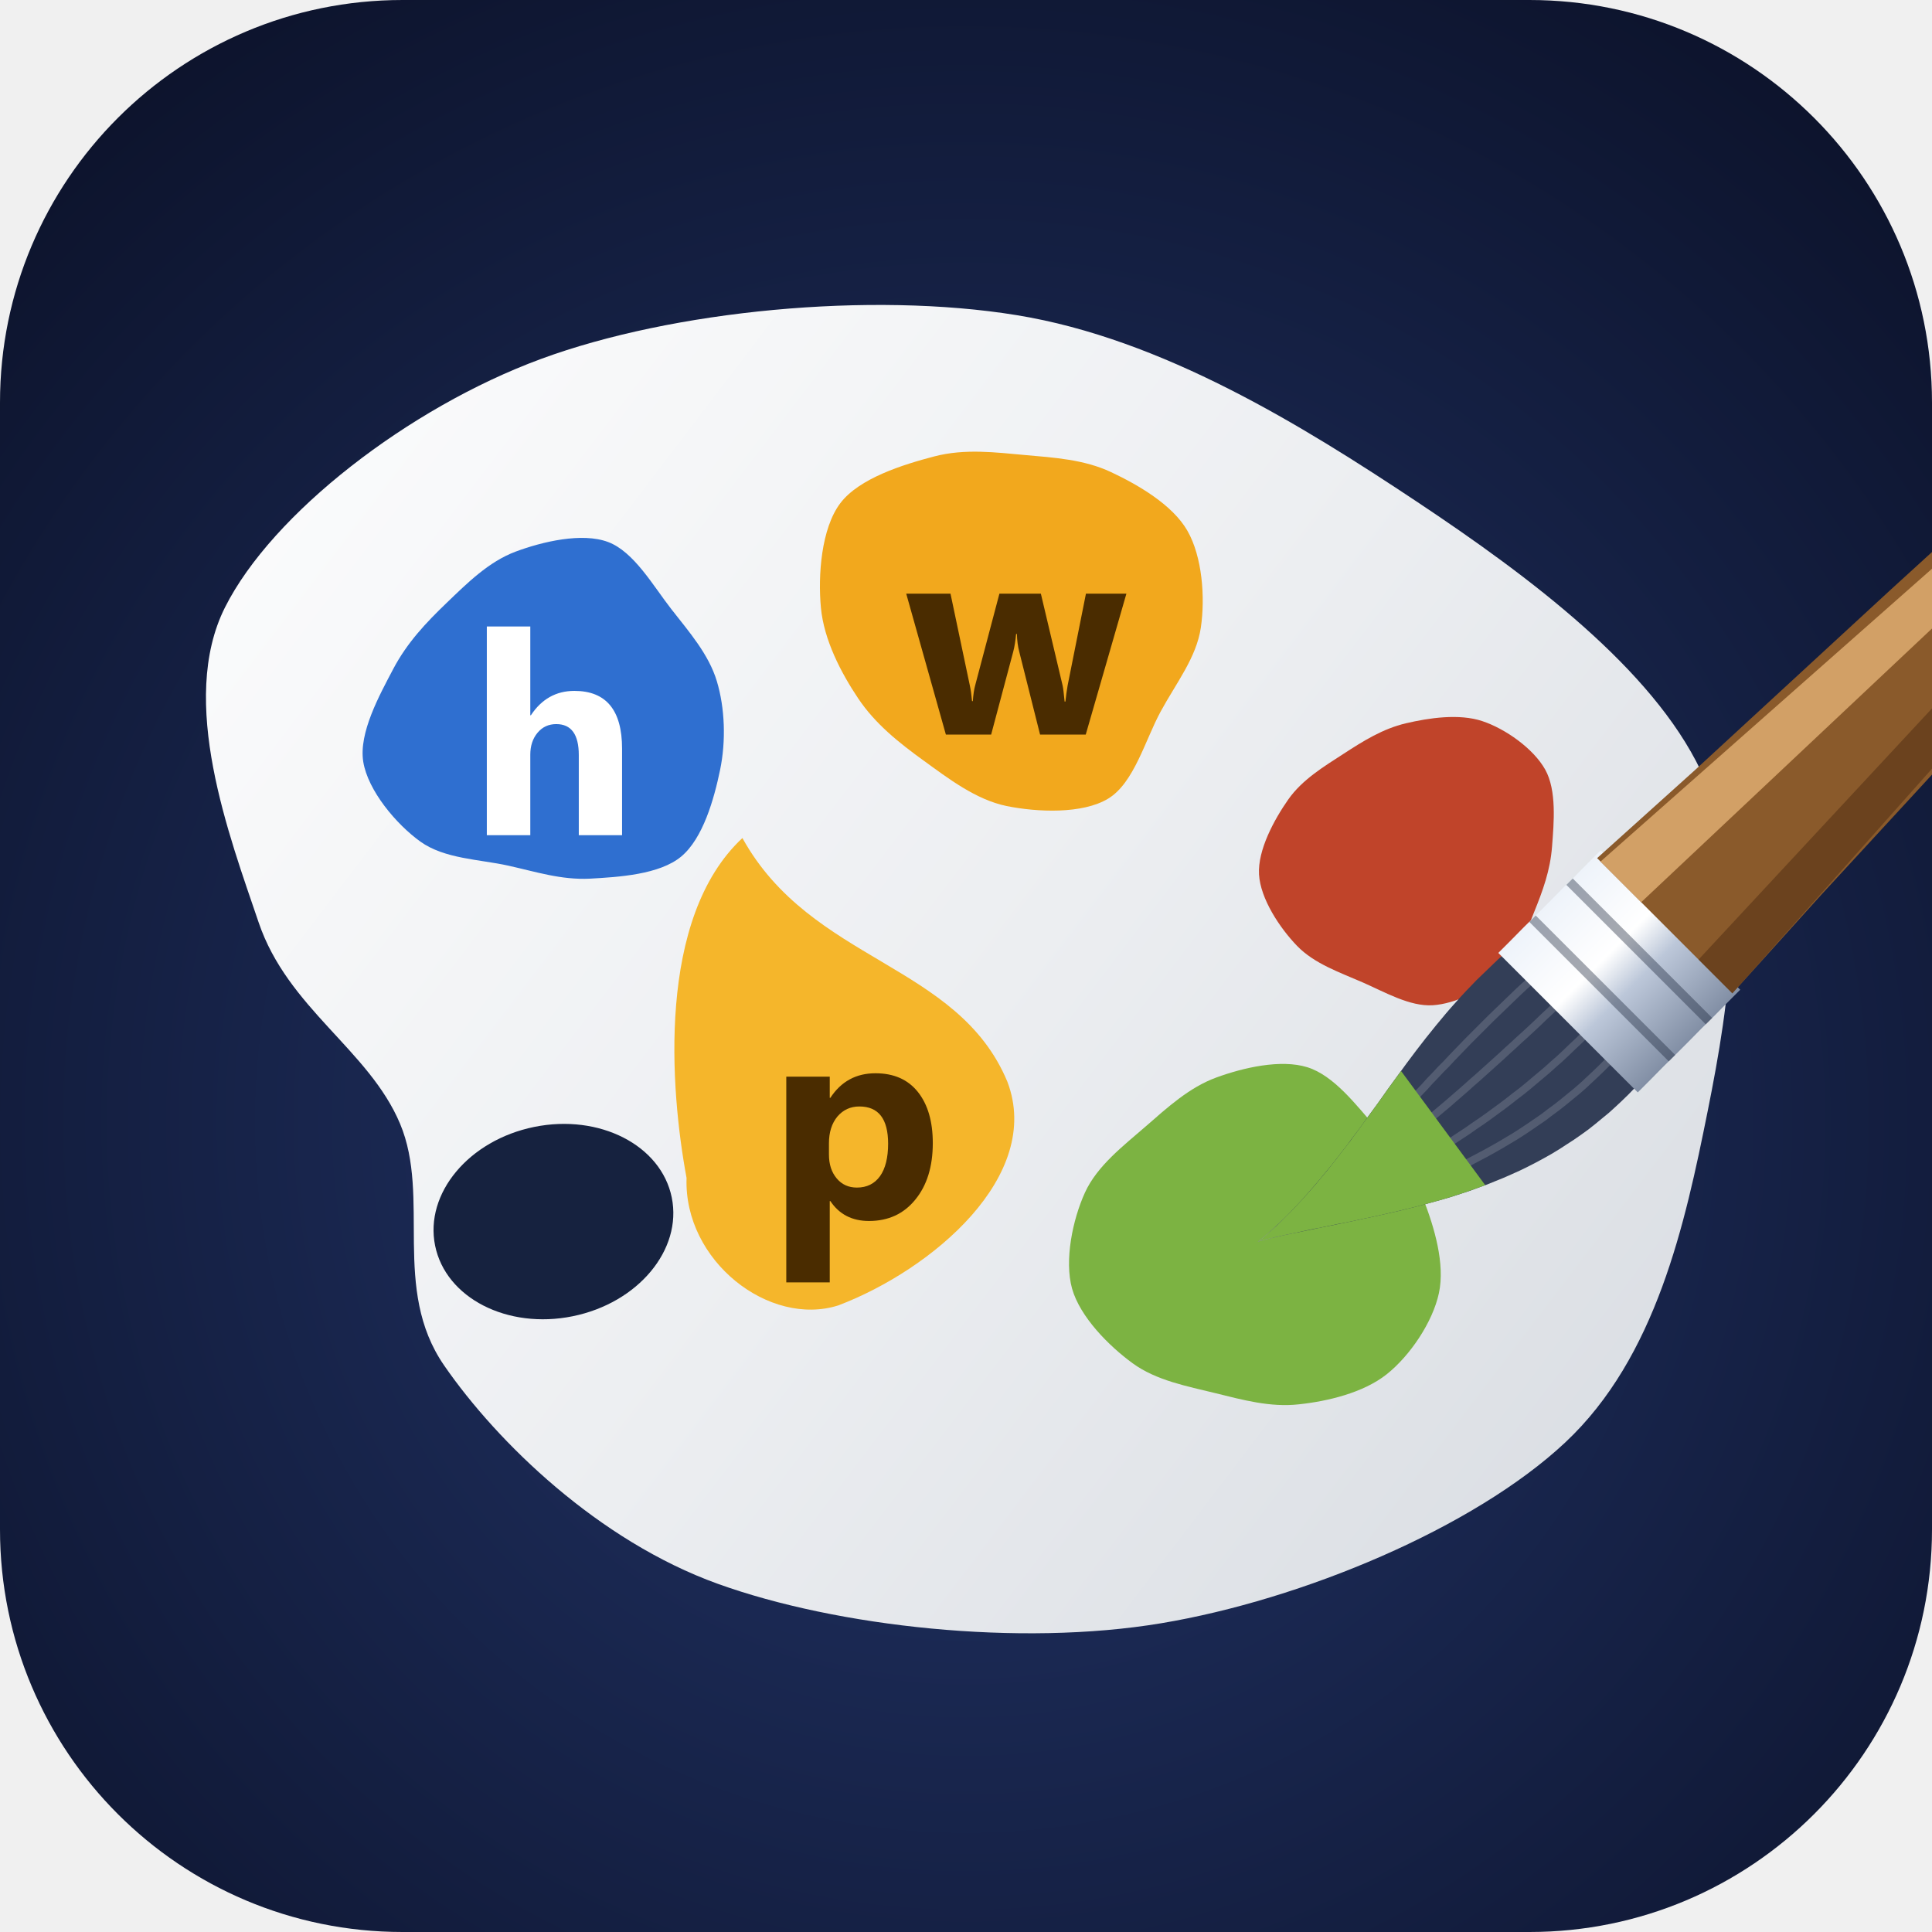
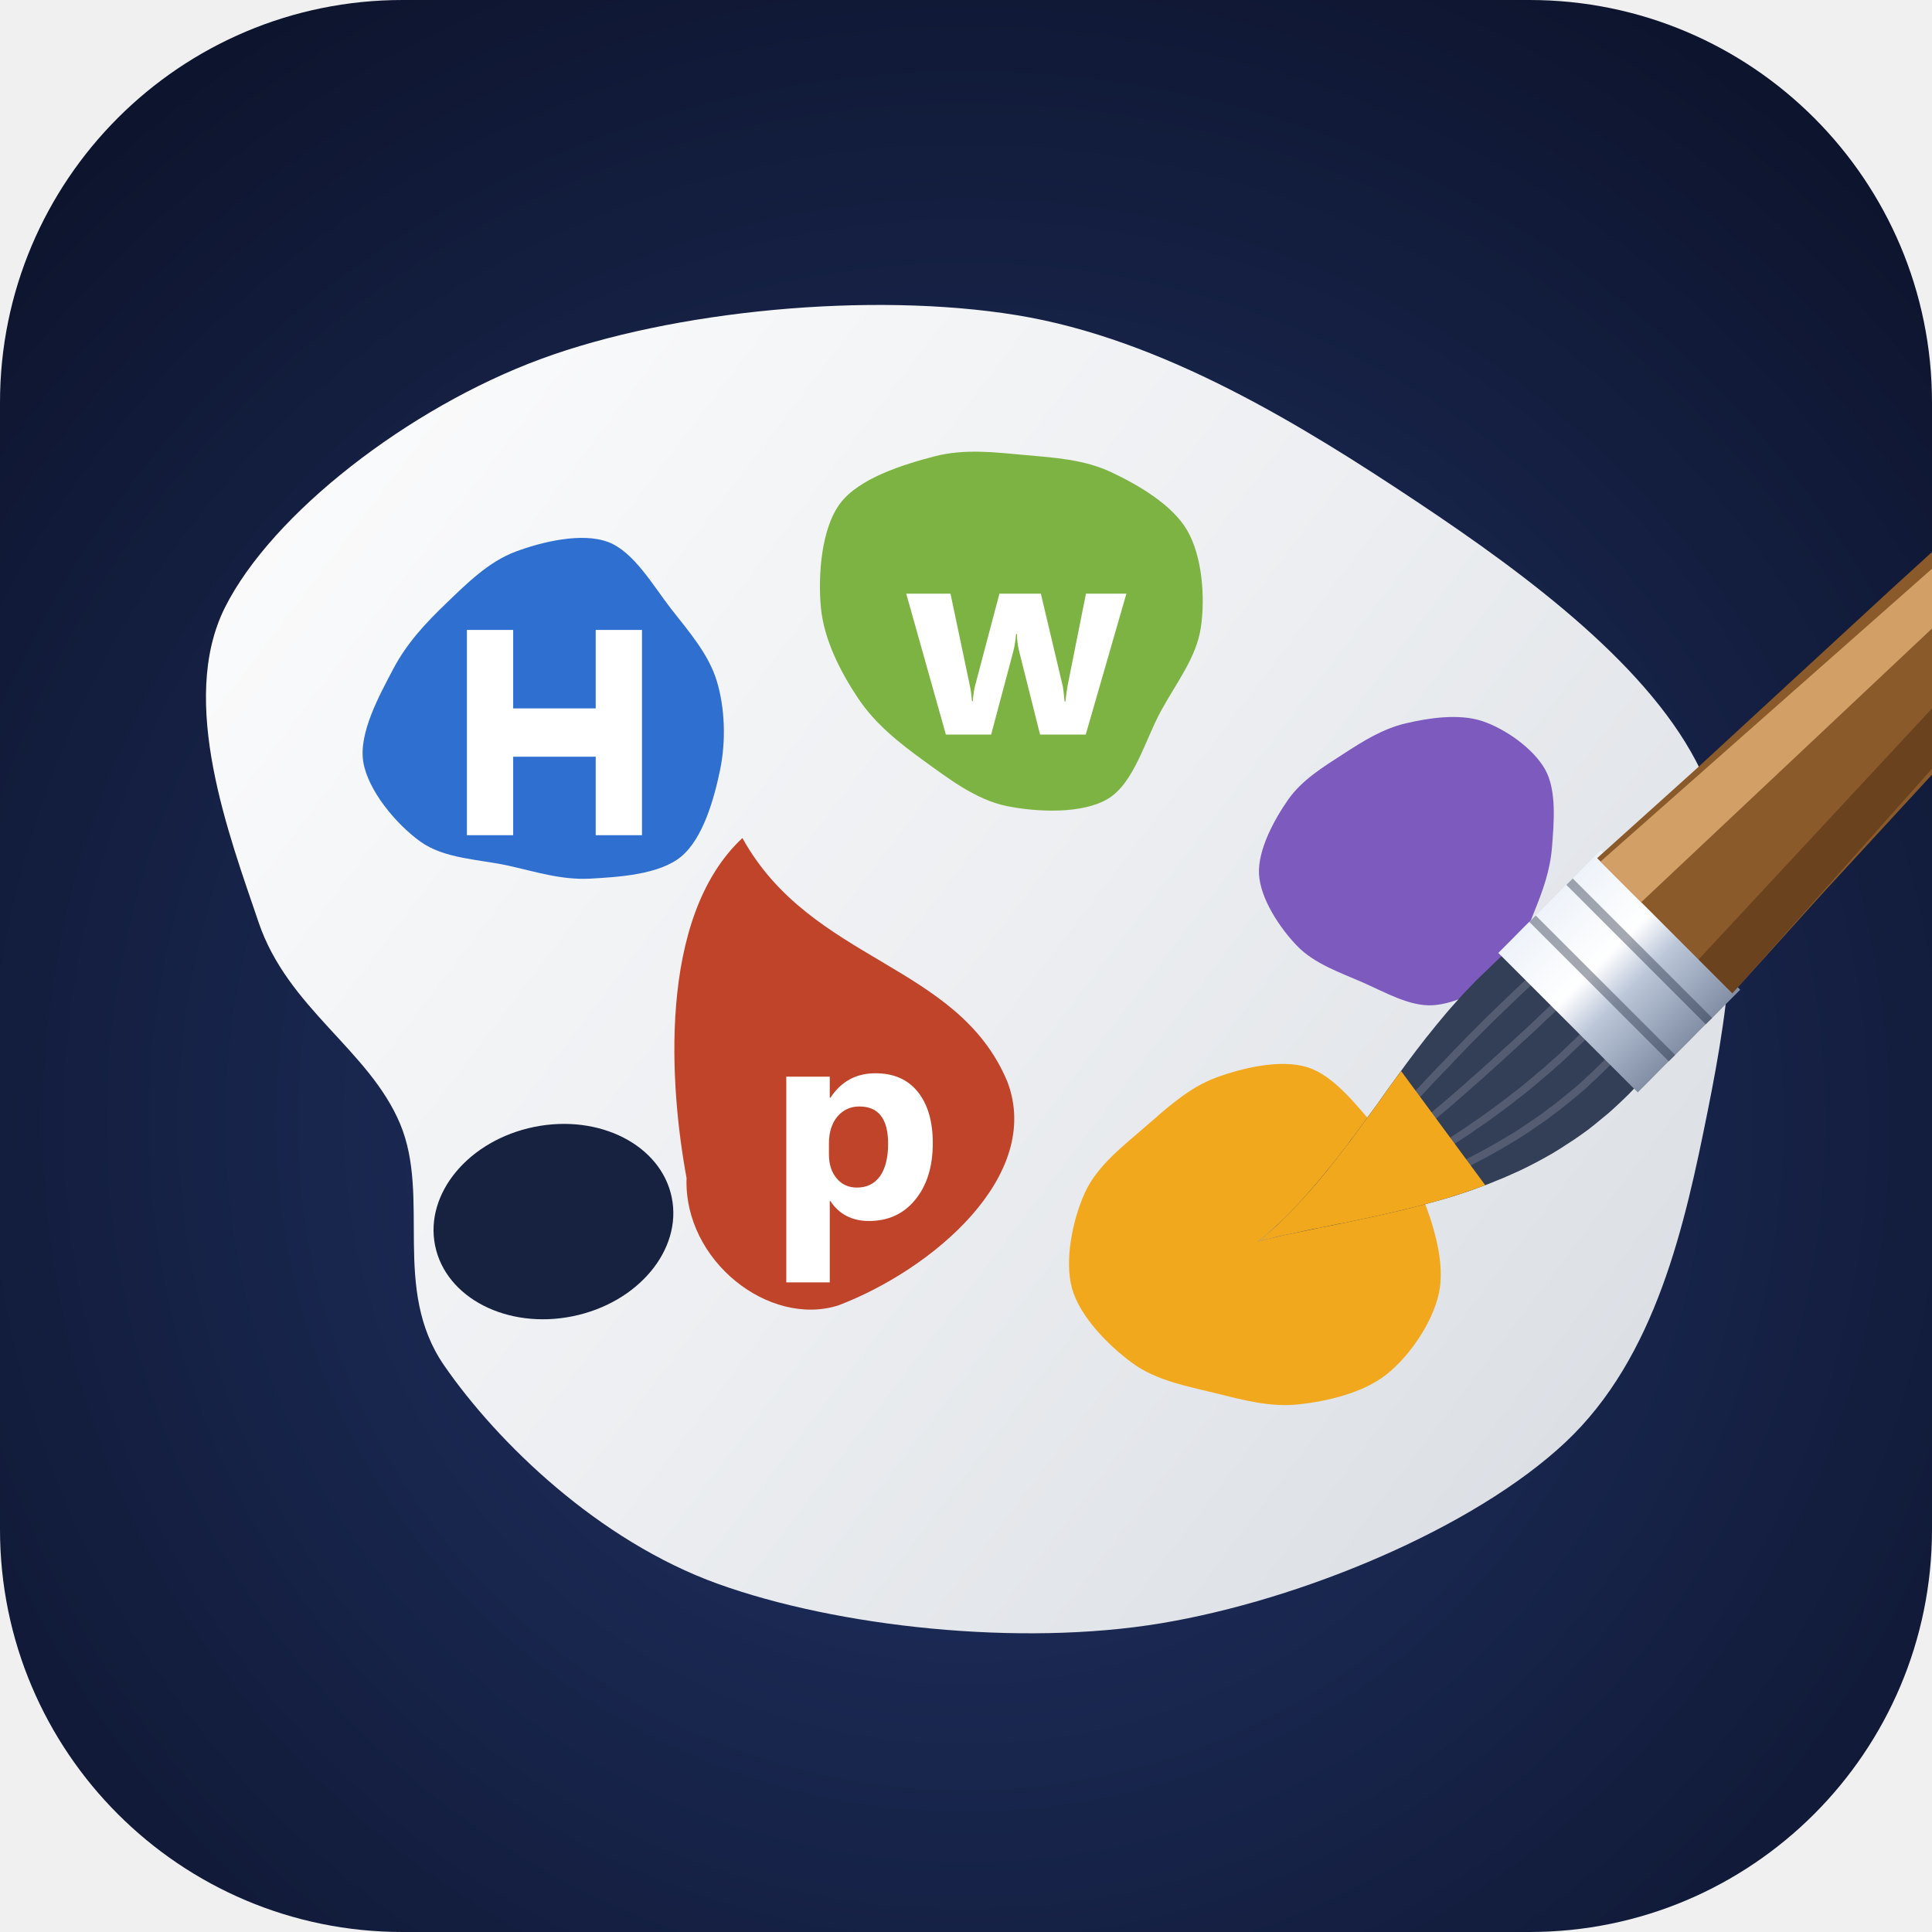
<svg xmlns="http://www.w3.org/2000/svg" viewBox="0 0 96 96" role="img" aria-label="hwp_palette — 붓이 초록 물감을 찍는 팔레트">
  <defs>
    <radialGradient id="bg" cx="50%" cy="58%" r="73%">
      <stop offset="0%" stop-color="#23366b" />
      <stop offset="100%" stop-color="#0b1128" />
    </radialGradient>
    <linearGradient id="pal" x1="0.5" y1="17.7" x2="84.5" y2="81.7" gradientUnits="userSpaceOnUse">
      <stop offset="0" stop-color="#ffffff" />
      <stop offset="0.55" stop-color="#eceef1" />
      <stop offset="1" stop-color="#d7dbe1" />
    </linearGradient>
    <linearGradient id="fer" x1="61.3" y1="60.5" x2="68.23" y2="67.43" gradientUnits="userSpaceOnUse">
      <stop offset="0" stop-color="#eef3fa" />
      <stop offset="0.4" stop-color="#ffffff" />
      <stop offset="0.6" stop-color="#bcc7d9" />
      <stop offset="1" stop-color="#828fa5" />
    </linearGradient>
    <clipPath id="clip">
      <rect width="96" height="96" rx="20" />
    </clipPath>
    <clipPath id="bcl">
      <path d="M62.5,61.7L62.92,61.58L63.35,61.48L63.78,61.38L64.21,61.29L64.65,61.2L65.09,61.11L65.52,61.02L65.97,60.93L66.41,60.84L66.85,60.75L67.29,60.66L67.74,60.56L68.18,60.47L68.62,60.37L69.07,60.27L69.51,60.17L69.95,60.06L70.4,59.95L70.84,59.83L71.28,59.71L71.71,59.59L72.15,59.46L72.58,59.32L73.01,59.18L73.44,59.02L73.86,58.87L74.28,58.7L74.7,58.53L75.11,58.35L75.51,58.17L75.92,57.97L76.31,57.77L76.7,57.56L77.09,57.34L77.47,57.11L77.84,56.87L78.21,56.63L78.57,56.38L78.93,56.12L79.27,55.85L79.61,55.57L79.95,55.29L80.27,55L80.59,54.7L80.91,54.39L81.21,54.08L81.51,53.75L81.8,53.43L75.3,46.92L75.01,47.17L74.73,47.41L74.45,47.66L74.18,47.92L73.91,48.18L73.64,48.44L73.37,48.7L73.11,48.97L72.85,49.24L72.59,49.52L72.34,49.8L72.08,50.09L71.83,50.38L71.59,50.67L71.34,50.97L71.1,51.27L70.85,51.58L70.61,51.89L70.37,52.2L70.13,52.52L69.89,52.84L69.65,53.17L69.41,53.5L69.17,53.83L68.93,54.16L68.69,54.5L68.45,54.84L68.2,55.18L67.95,55.52L67.7,55.87L67.45,56.21L67.19,56.55L66.94,56.9L66.67,57.24L66.41,57.58L66.14,57.92L65.86,58.26L65.58,58.6L65.3,58.93L65.01,59.26L64.72,59.59L64.42,59.91L64.12,60.23L63.81,60.54L63.49,60.84L63.17,61.14L62.84,61.43L62.5,61.7Z" />
    </clipPath>
    <clipPath id="hcl">
      <path d="M79.36,42.64L84.26,38.23L89.11,33.76L93.96,29.29L98.83,24.85L103.73,20.43L108.66,16.04L113.6,11.67L118.56,7.31L121.42,10.17L117.06,15.12L112.69,20.07L108.3,24.99L103.88,29.89L99.43,34.76L94.97,39.61L90.5,44.46L86.08,49.36Z" />
    </clipPath>
  </defs>
  <rect width="96" height="96" rx="20" fill="url(#bg)" />
  <g clip-path="url(#clip)">
    <path d="M84.51,38.29C86.92,43.34 85.97,49.66 84.85,55.23C83.73,60.8 82.3,67.44 77.77,71.68C73.24,75.92 64.71,79.49 57.69,80.66C50.67,81.83 41.61,80.84 35.67,78.7C29.73,76.56 24.7,71.66 22.07,67.85C19.44,64.04 21.42,59.51 19.88,55.84C18.34,52.17 14.3,50.11 12.85,45.83C11.4,41.55 8.84,34.84 11.18,30.18C13.52,25.52 20.31,20.26 26.87,17.84C33.43,15.42 43.27,14.48 50.52,15.66C57.77,16.84 64.72,21.15 70.39,24.92C76.06,28.69 82.1,33.24 84.51,38.29Z" fill="url(#pal)" />
    <ellipse cx="27.5" cy="60.7" rx="6" ry="4.8" fill="#16223f" transform="rotate(-11.5 27.5 60.7)" />
    <path d="M35.78,38.26C35.48,39.71 34.93,41.66 33.85,42.56C32.77,43.46 30.74,43.58 29.31,43.66C27.88,43.73 26.64,43.32 25.24,43.01C23.84,42.7 22.09,42.68 20.89,41.82C19.69,40.96 18.28,39.28 18.05,37.85C17.82,36.42 18.85,34.55 19.54,33.24C20.23,31.93 21.18,30.93 22.19,29.96C23.2,28.99 24.28,27.91 25.62,27.41C26.96,26.91 28.92,26.45 30.21,26.93C31.5,27.41 32.46,29.12 33.36,30.27C34.26,31.42 35.22,32.52 35.62,33.85C36.02,35.18 36.08,36.81 35.78,38.26Z" fill="#2f6fd0" />
-     <path d="M55.07,39.68C53.79,40.46 51.54,40.36 50.01,40.05C48.48,39.73 47.12,38.68 45.89,37.79C44.66,36.9 43.49,35.97 42.64,34.7C41.79,33.43 40.94,31.8 40.79,30.19C40.64,28.58 40.81,26.26 41.75,25.01C42.69,23.76 44.89,23.08 46.42,22.68C47.95,22.28 49.47,22.48 50.93,22.61C52.39,22.74 53.87,22.83 55.21,23.46C56.55,24.09 58.26,25.08 59,26.37C59.74,27.66 59.89,29.68 59.67,31.18C59.45,32.68 58.44,33.94 57.67,35.36C56.9,36.78 56.35,38.9 55.07,39.68Z" fill="#f2a81d" />
-     <path d="M67.7,48.81C66.58,48.32 65.31,47.89 64.45,47C63.59,46.11 62.63,44.66 62.56,43.45C62.49,42.24 63.31,40.73 64.01,39.73C64.71,38.73 65.8,38.08 66.77,37.45C67.74,36.82 68.71,36.21 69.86,35.94C71.01,35.67 72.5,35.45 73.65,35.83C74.8,36.21 76.2,37.2 76.78,38.24C77.36,39.28 77.21,40.89 77.12,42.07C77.03,43.25 76.66,44.26 76.23,45.32C75.8,46.38 75.4,47.64 74.56,48.41C73.72,49.18 72.33,49.88 71.19,49.95C70.05,50.02 68.82,49.3 67.7,48.81Z" fill="#c0442a" />
-     <path d="M68.9,68.29C67.74,69.21 65.96,69.63 64.54,69.78C63.12,69.94 61.75,69.56 60.37,69.22C58.99,68.88 57.46,68.6 56.28,67.74C55.1,66.88 53.67,65.44 53.27,64.03C52.88,62.62 53.3,60.6 53.91,59.26C54.52,57.92 55.84,56.92 56.93,55.97C58.02,55.02 59.1,54.03 60.44,53.54C61.78,53.05 63.64,52.62 64.96,53.03C66.28,53.44 67.39,54.91 68.35,56.01C69.31,57.11 70.21,58.25 70.74,59.62C71.27,60.99 71.81,62.8 71.5,64.25C71.19,65.7 70.06,67.37 68.9,68.29Z" fill="#7cb342" />
-     <path transform="translate(42.5,54.7) rotate(16.04)" d="M-9,-11 C-4,-6 3,-8 7,-3 C10,1 6,7 2,10 C-1,12 -6,10 -7,6 C-9,2 -12,-6 -9,-11 Z" fill="#f5b62b" />
+     <path d="M55.07,39.68C53.79,40.46 51.54,40.36 50.01,40.05C48.48,39.73 47.12,38.68 45.89,37.79C44.66,36.9 43.49,35.97 42.64,34.7C41.79,33.43 40.94,31.8 40.79,30.19C40.64,28.58 40.81,26.26 41.75,25.01C42.69,23.76 44.89,23.08 46.42,22.68C47.95,22.28 49.47,22.48 50.93,22.61C52.39,22.74 53.87,22.83 55.21,23.46C56.55,24.09 58.26,25.08 59,26.37C59.74,27.66 59.89,29.68 59.67,31.18C59.45,32.68 58.44,33.94 57.67,35.36C56.9,36.78 56.35,38.9 55.07,39.68Z" fill="#7cb342" />
+     <path d="M67.7,48.81C66.58,48.32 65.31,47.89 64.45,47C63.59,46.11 62.63,44.66 62.56,43.45C62.49,42.24 63.31,40.73 64.01,39.73C64.71,38.73 65.8,38.08 66.77,37.45C67.74,36.82 68.71,36.21 69.86,35.94C71.01,35.67 72.5,35.45 73.65,35.83C74.8,36.21 76.2,37.2 76.78,38.24C77.36,39.28 77.21,40.89 77.12,42.07C77.03,43.25 76.66,44.26 76.23,45.32C75.8,46.38 75.4,47.64 74.56,48.41C73.72,49.18 72.33,49.88 71.19,49.95C70.05,50.02 68.82,49.3 67.7,48.81Z" fill="#7d5bbe" />
+     <path d="M68.9,68.29C67.74,69.21 65.96,69.63 64.54,69.78C63.12,69.94 61.75,69.56 60.37,69.22C58.99,68.88 57.46,68.6 56.28,67.74C55.1,66.88 53.67,65.44 53.27,64.03C52.88,62.62 53.3,60.6 53.91,59.26C54.52,57.92 55.84,56.92 56.93,55.97C58.02,55.02 59.1,54.03 60.44,53.54C61.78,53.05 63.64,52.62 64.96,53.03C66.28,53.44 67.39,54.91 68.35,56.01C69.31,57.11 70.21,58.25 70.74,59.62C71.27,60.99 71.81,62.8 71.5,64.25C71.19,65.7 70.06,67.37 68.9,68.29Z" fill="#f2a81d" />
+     <path transform="translate(42.5,54.7) rotate(16.04)" d="M-9,-11 C-4,-6 3,-8 7,-3 C10,1 6,7 2,10 C-1,12 -6,10 -7,6 C-9,2 -12,-6 -9,-11 Z" fill="#c0442a" />
    <path d="M62.5,61.7L62.92,61.58L63.35,61.48L63.78,61.38L64.21,61.29L64.65,61.2L65.09,61.11L65.52,61.02L65.97,60.93L66.41,60.84L66.85,60.75L67.29,60.66L67.74,60.56L68.18,60.47L68.62,60.37L69.07,60.27L69.51,60.17L69.95,60.06L70.4,59.95L70.84,59.83L71.28,59.71L71.71,59.59L72.15,59.46L72.58,59.32L73.01,59.18L73.44,59.02L73.86,58.87L74.28,58.7L74.7,58.53L75.11,58.35L75.51,58.17L75.92,57.97L76.31,57.77L76.7,57.56L77.09,57.34L77.47,57.11L77.84,56.87L78.21,56.63L78.57,56.38L78.93,56.12L79.27,55.85L79.61,55.57L79.95,55.29L80.27,55L80.59,54.7L80.91,54.39L81.21,54.08L81.51,53.75L81.8,53.43L75.3,46.92L75.01,47.17L74.73,47.41L74.45,47.66L74.18,47.92L73.91,48.18L73.64,48.44L73.37,48.7L73.11,48.97L72.85,49.24L72.59,49.52L72.34,49.8L72.08,50.09L71.83,50.38L71.59,50.67L71.34,50.97L71.1,51.27L70.85,51.58L70.61,51.89L70.37,52.2L70.13,52.52L69.89,52.84L69.65,53.17L69.41,53.5L69.17,53.83L68.93,54.16L68.69,54.5L68.45,54.84L68.2,55.18L67.95,55.52L67.7,55.87L67.45,56.21L67.19,56.55L66.94,56.9L66.67,57.24L66.41,57.58L66.14,57.92L65.86,58.26L65.58,58.6L65.3,58.93L65.01,59.26L64.72,59.59L64.42,59.91L64.12,60.23L63.81,60.54L63.49,60.84L63.17,61.14L62.84,61.43L62.5,61.7Z" fill="#333e57" />
    <g clip-path="url(#bcl)">
      <path d="M62.5,61.7L62.86,61.46L63.21,61.21L63.55,60.95L63.89,60.69L64.22,60.42L64.56,60.15L64.88,59.87L65.2,59.59L65.52,59.31L65.84,59.03L66.15,58.74L66.46,58.45L66.76,58.16L67.06,57.87L67.36,57.57L67.66,57.28L67.95,56.98L68.24,56.68L68.53,56.39L68.82,56.09L69.1,55.79L69.38,55.49L69.66,55.2L69.94,54.9L70.22,54.6L70.49,54.31L70.77,54.02L71.04,53.72L71.32,53.43L71.59,53.14L71.87,52.86L72.14,52.57L72.41,52.29L72.69,52L72.96,51.72L73.24,51.44L73.51,51.17L73.79,50.89L74.06,50.62L74.34,50.35L74.62,50.08L74.9,49.81L75.18,49.54L75.46,49.27L75.74,49.01L76.03,48.75L76.31,48.48L76.6,48.22" fill="none" stroke="rgba(255,255,255,0.16)" stroke-width="0.38" />
      <path d="M62.5,61.7L62.87,61.49L63.24,61.27L63.6,61.05L63.97,60.83L64.32,60.6L64.68,60.38L65.03,60.14L65.38,59.91L65.73,59.67L66.08,59.44L66.42,59.19L66.76,58.95L67.1,58.71L67.43,58.46L67.77,58.21L68.1,57.96L68.43,57.71L68.75,57.46L69.08,57.2L69.4,56.95L69.72,56.69L70.04,56.43L70.35,56.17L70.67,55.91L70.98,55.65L71.29,55.39L71.6,55.13L71.91,54.87L72.22,54.6L72.52,54.34L72.83,54.07L73.13,53.8L73.43,53.54L73.73,53.27L74.03,53L74.33,52.73L74.63,52.46L74.92,52.19L75.22,51.92L75.51,51.65L75.81,51.38L76.1,51.11L76.39,50.84L76.68,50.56L76.97,50.29L77.26,50.01L77.55,49.74L77.84,49.46" fill="none" stroke="rgba(255,255,255,0.16)" stroke-width="0.38" />
      <path d="M62.5,61.7L62.89,61.52L63.28,61.35L63.67,61.17L64.05,60.99L64.44,60.82L64.83,60.64L65.21,60.46L65.59,60.28L65.98,60.09L66.36,59.91L66.74,59.72L67.11,59.53L67.49,59.34L67.86,59.15L68.24,58.96L68.61,58.76L68.98,58.56L69.35,58.36L69.71,58.15L70.08,57.95L70.44,57.74L70.8,57.52L71.16,57.31L71.51,57.09L71.87,56.87L72.22,56.65L72.57,56.42L72.92,56.19L73.26,55.95L73.6,55.72L73.94,55.48L74.28,55.23L74.61,54.99L74.94,54.74L75.27,54.48L75.6,54.23L75.92,53.97L76.24,53.7L76.55,53.44L76.87,53.17L77.18,52.89L77.49,52.62L77.79,52.34L78.09,52.05L78.39,51.77L78.69,51.48L78.98,51.19L79.27,50.89" fill="none" stroke="rgba(255,255,255,0.16)" stroke-width="0.38" />
      <path d="M62.5,61.7L62.9,61.55L63.31,61.41L63.72,61.27L64.13,61.14L64.54,61L64.95,60.87L65.36,60.73L65.77,60.59L66.19,60.46L66.6,60.32L67.01,60.18L67.42,60.04L67.83,59.89L68.23,59.75L68.64,59.6L69.05,59.45L69.45,59.29L69.86,59.13L70.26,58.97L70.66,58.81L71.06,58.64L71.46,58.47L71.85,58.29L72.24,58.11L72.63,57.92L73.02,57.73L73.4,57.53L73.78,57.33L74.16,57.12L74.53,56.91L74.9,56.69L75.27,56.47L75.63,56.24L75.99,56L76.34,55.76L76.69,55.52L77.03,55.26L77.37,55.01L77.71,54.74L78.04,54.47L78.37,54.2L78.69,53.92L79,53.63L79.31,53.34L79.62,53.04L79.92,52.74L80.21,52.44L80.5,52.13" fill="none" stroke="rgba(255,255,255,0.16)" stroke-width="0.38" />
-       <path d="M62.5,61.7L62.72,61.63L62.95,61.57L63.18,61.52L63.41,61.46L63.64,61.41L63.88,61.36L64.11,61.31L64.35,61.26L64.58,61.21L64.82,61.16L65.05,61.11L65.29,61.06L65.52,61.02L65.76,60.97L66,60.92L66.24,60.87L66.47,60.82L66.71,60.78L66.95,60.73L67.19,60.68L67.43,60.63L67.67,60.58L67.91,60.53L68.15,60.48L68.39,60.43L68.62,60.37L68.86,60.32L69.1,60.26L69.34,60.21L69.58,60.15L69.82,60.09L70.06,60.04L70.29,59.98L70.53,59.92L70.77,59.85L71.01,59.79L71.24,59.72L71.48,59.66L71.71,59.59L71.95,59.52L72.18,59.45L72.41,59.37L72.65,59.3L72.88,59.22L73.11,59.14L73.34,59.06L73.57,58.98L73.8,58.89L69.62,53.22L69.49,53.4L69.36,53.57L69.23,53.75L69.1,53.93L68.97,54.11L68.84,54.29L68.71,54.48L68.58,54.66L68.45,54.84L68.31,55.02L68.18,55.21L68.05,55.39L67.91,55.58L67.78,55.76L67.64,55.95L67.51,56.13L67.37,56.32L67.23,56.5L67.1,56.69L66.96,56.87L66.82,57.05L66.67,57.24L66.53,57.42L66.39,57.61L66.24,57.79L66.1,57.97L65.95,58.16L65.8,58.34L65.65,58.52L65.5,58.7L65.35,58.88L65.19,59.06L65.04,59.23L64.88,59.41L64.72,59.59L64.56,59.76L64.4,59.93L64.24,60.1L64.07,60.27L63.91,60.44L63.74,60.61L63.57,60.77L63.4,60.94L63.22,61.1L63.05,61.25L62.87,61.41L62.69,61.56L62.5,61.7Z" fill="#7cb342" />
+       <path d="M62.5,61.7L62.72,61.63L62.95,61.57L63.18,61.52L63.41,61.46L63.64,61.41L63.88,61.36L64.11,61.31L64.35,61.26L64.58,61.21L64.82,61.16L65.05,61.11L65.29,61.06L65.52,61.02L65.76,60.97L66,60.92L66.24,60.87L66.47,60.82L66.71,60.78L66.95,60.73L67.19,60.68L67.43,60.63L67.67,60.58L67.91,60.53L68.15,60.48L68.39,60.43L68.62,60.37L68.86,60.32L69.1,60.26L69.34,60.21L69.58,60.15L69.82,60.09L70.06,60.04L70.29,59.98L70.53,59.92L70.77,59.85L71.01,59.79L71.24,59.72L71.48,59.66L71.71,59.59L71.95,59.52L72.18,59.45L72.41,59.37L72.65,59.3L72.88,59.22L73.11,59.14L73.34,59.06L73.57,58.98L73.8,58.89L69.62,53.22L69.49,53.4L69.36,53.57L69.23,53.75L69.1,53.93L68.97,54.11L68.84,54.29L68.71,54.48L68.58,54.66L68.45,54.84L68.31,55.02L68.18,55.21L68.05,55.39L67.91,55.58L67.78,55.76L67.64,55.95L67.51,56.13L67.37,56.32L67.23,56.5L67.1,56.69L66.96,56.87L66.82,57.05L66.67,57.24L66.53,57.42L66.39,57.61L66.24,57.79L66.1,57.97L65.95,58.16L65.8,58.34L65.65,58.52L65.5,58.7L65.35,58.88L65.19,59.06L65.04,59.23L64.88,59.41L64.72,59.59L64.56,59.76L64.4,59.93L64.24,60.1L64.07,60.27L63.91,60.44L63.74,60.61L63.57,60.77L63.4,60.94L63.22,61.1L63.05,61.25L62.87,61.41L62.69,61.56L62.5,61.7Z" fill="#f2a81d" />
    </g>
    <path d="M74.45,47.35L75.09,46.71L75.72,46.07L76.36,45.44L77,44.8L77.63,44.16L78.27,43.53L78.9,42.89L79.54,42.25L86.47,49.18L85.83,49.82L85.2,50.46L84.56,51.09L83.93,51.73L83.29,52.37L82.65,53L82.02,53.64L81.38,54.28Z" fill="url(#fer)" />
    <path d="M83.08 52.58L76.15 45.65" stroke="rgba(20,30,50,0.38)" stroke-width="0.45" />
    <path d="M84.92 50.74L77.99 43.81" stroke="rgba(20,30,50,0.38)" stroke-width="0.45" />
    <path d="M79.36,42.64L84.26,38.23L89.11,33.76L93.96,29.29L98.83,24.85L103.73,20.43L108.66,16.04L113.6,11.67L118.56,7.31L121.42,10.17L117.06,15.12L112.69,20.07L108.3,24.99L103.88,29.89L99.43,34.76L94.97,39.61L90.5,44.46L86.08,49.36Z" fill="#8a5a2b" />
    <circle cx="119.99" cy="8.74" r="1.9" fill="#8a5a2b" />
    <g clip-path="url(#hcl)">
      <path d="M79.53 42.81L120.53 6.59L121.33 7.39L81.55 44.83Z" fill="rgba(214,164,105,0.95)" />
      <path d="M86.08 49.36L122.41 8.47L121.6 7.66L84.4 47.68Z" fill="rgba(60,32,10,0.4)" />
    </g>
-     <path d="M30.91 41.5H28.76V37.52Q28.76 35.98 27.64 35.98Q27.07 35.98 26.71 36.41Q26.35 36.84 26.35 37.5V41.5H24.19V31.13H26.35V35.54H26.38Q27.18 34.33 28.54 34.33Q30.91 34.33 30.91 37.2Z" fill="#ffffff" />
-     <path d="M55.97 29.5 53.95 36.5H51.68L50.65 32.4Q50.54 31.99 50.53 31.5H50.49Q50.44 32.03 50.35 32.37L49.25 36.5H47L45.03 29.5H47.23L48.19 34.06Q48.26 34.38 48.3 34.84H48.34Q48.37 34.36 48.46 34.04L49.66 29.5H51.72L52.8 34.06Q52.84 34.23 52.9 34.86H52.94Q52.98 34.46 53.05 34.06L53.96 29.5Z" fill="#4a2c00" />
-     <path d="M41.26 59.68H41.23V63.72H39.07V53.5H41.23V54.55H41.26Q42.06 53.33 43.5 53.33Q44.87 53.33 45.61 54.26Q46.35 55.19 46.35 56.8Q46.35 58.55 45.48 59.61Q44.62 60.67 43.18 60.67Q41.92 60.67 41.26 59.68ZM41.19 56.81V57.37Q41.19 58.1 41.58 58.56Q41.96 59.01 42.58 59.01Q43.32 59.01 43.73 58.44Q44.13 57.87 44.13 56.83Q44.13 54.98 42.7 54.98Q42.04 54.98 41.61 55.48Q41.19 55.99 41.19 56.81Z" fill="#4a2c00" />
+     <path id="lg-h" d="M23.2 31.3H25.5V35.2H29.6V31.3H31.9V41.5H29.6V37.6H25.5V41.5H23.2Z" fill="#ffffff" />
+     <path id="lg-w" d="M55.97 29.5 53.95 36.5H51.68L50.65 32.4Q50.54 31.99 50.53 31.5H50.49Q50.44 32.03 50.35 32.37L49.25 36.5H47L45.03 29.5H47.23L48.19 34.06Q48.26 34.38 48.3 34.84H48.34Q48.37 34.36 48.46 34.04L49.66 29.5H51.72L52.8 34.06Q52.84 34.23 52.9 34.86H52.94Q52.98 34.46 53.05 34.06L53.96 29.5Z" fill="#ffffff" />
+     <path id="lg-p" d="M41.26 59.68H41.23V63.72H39.07V53.5H41.23V54.55H41.26Q42.06 53.33 43.5 53.33Q44.87 53.33 45.61 54.26Q46.35 55.19 46.35 56.8Q46.35 58.55 45.48 59.61Q44.62 60.67 43.18 60.67Q41.92 60.67 41.26 59.68ZM41.19 56.81V57.37Q41.19 58.1 41.58 58.56Q41.96 59.01 42.58 59.01Q43.32 59.01 43.73 58.44Q44.13 57.87 44.13 56.83Q44.13 54.98 42.7 54.98Q42.04 54.98 41.61 55.48Q41.19 55.99 41.19 56.81Z" fill="#ffffff" />
  </g>
</svg>
